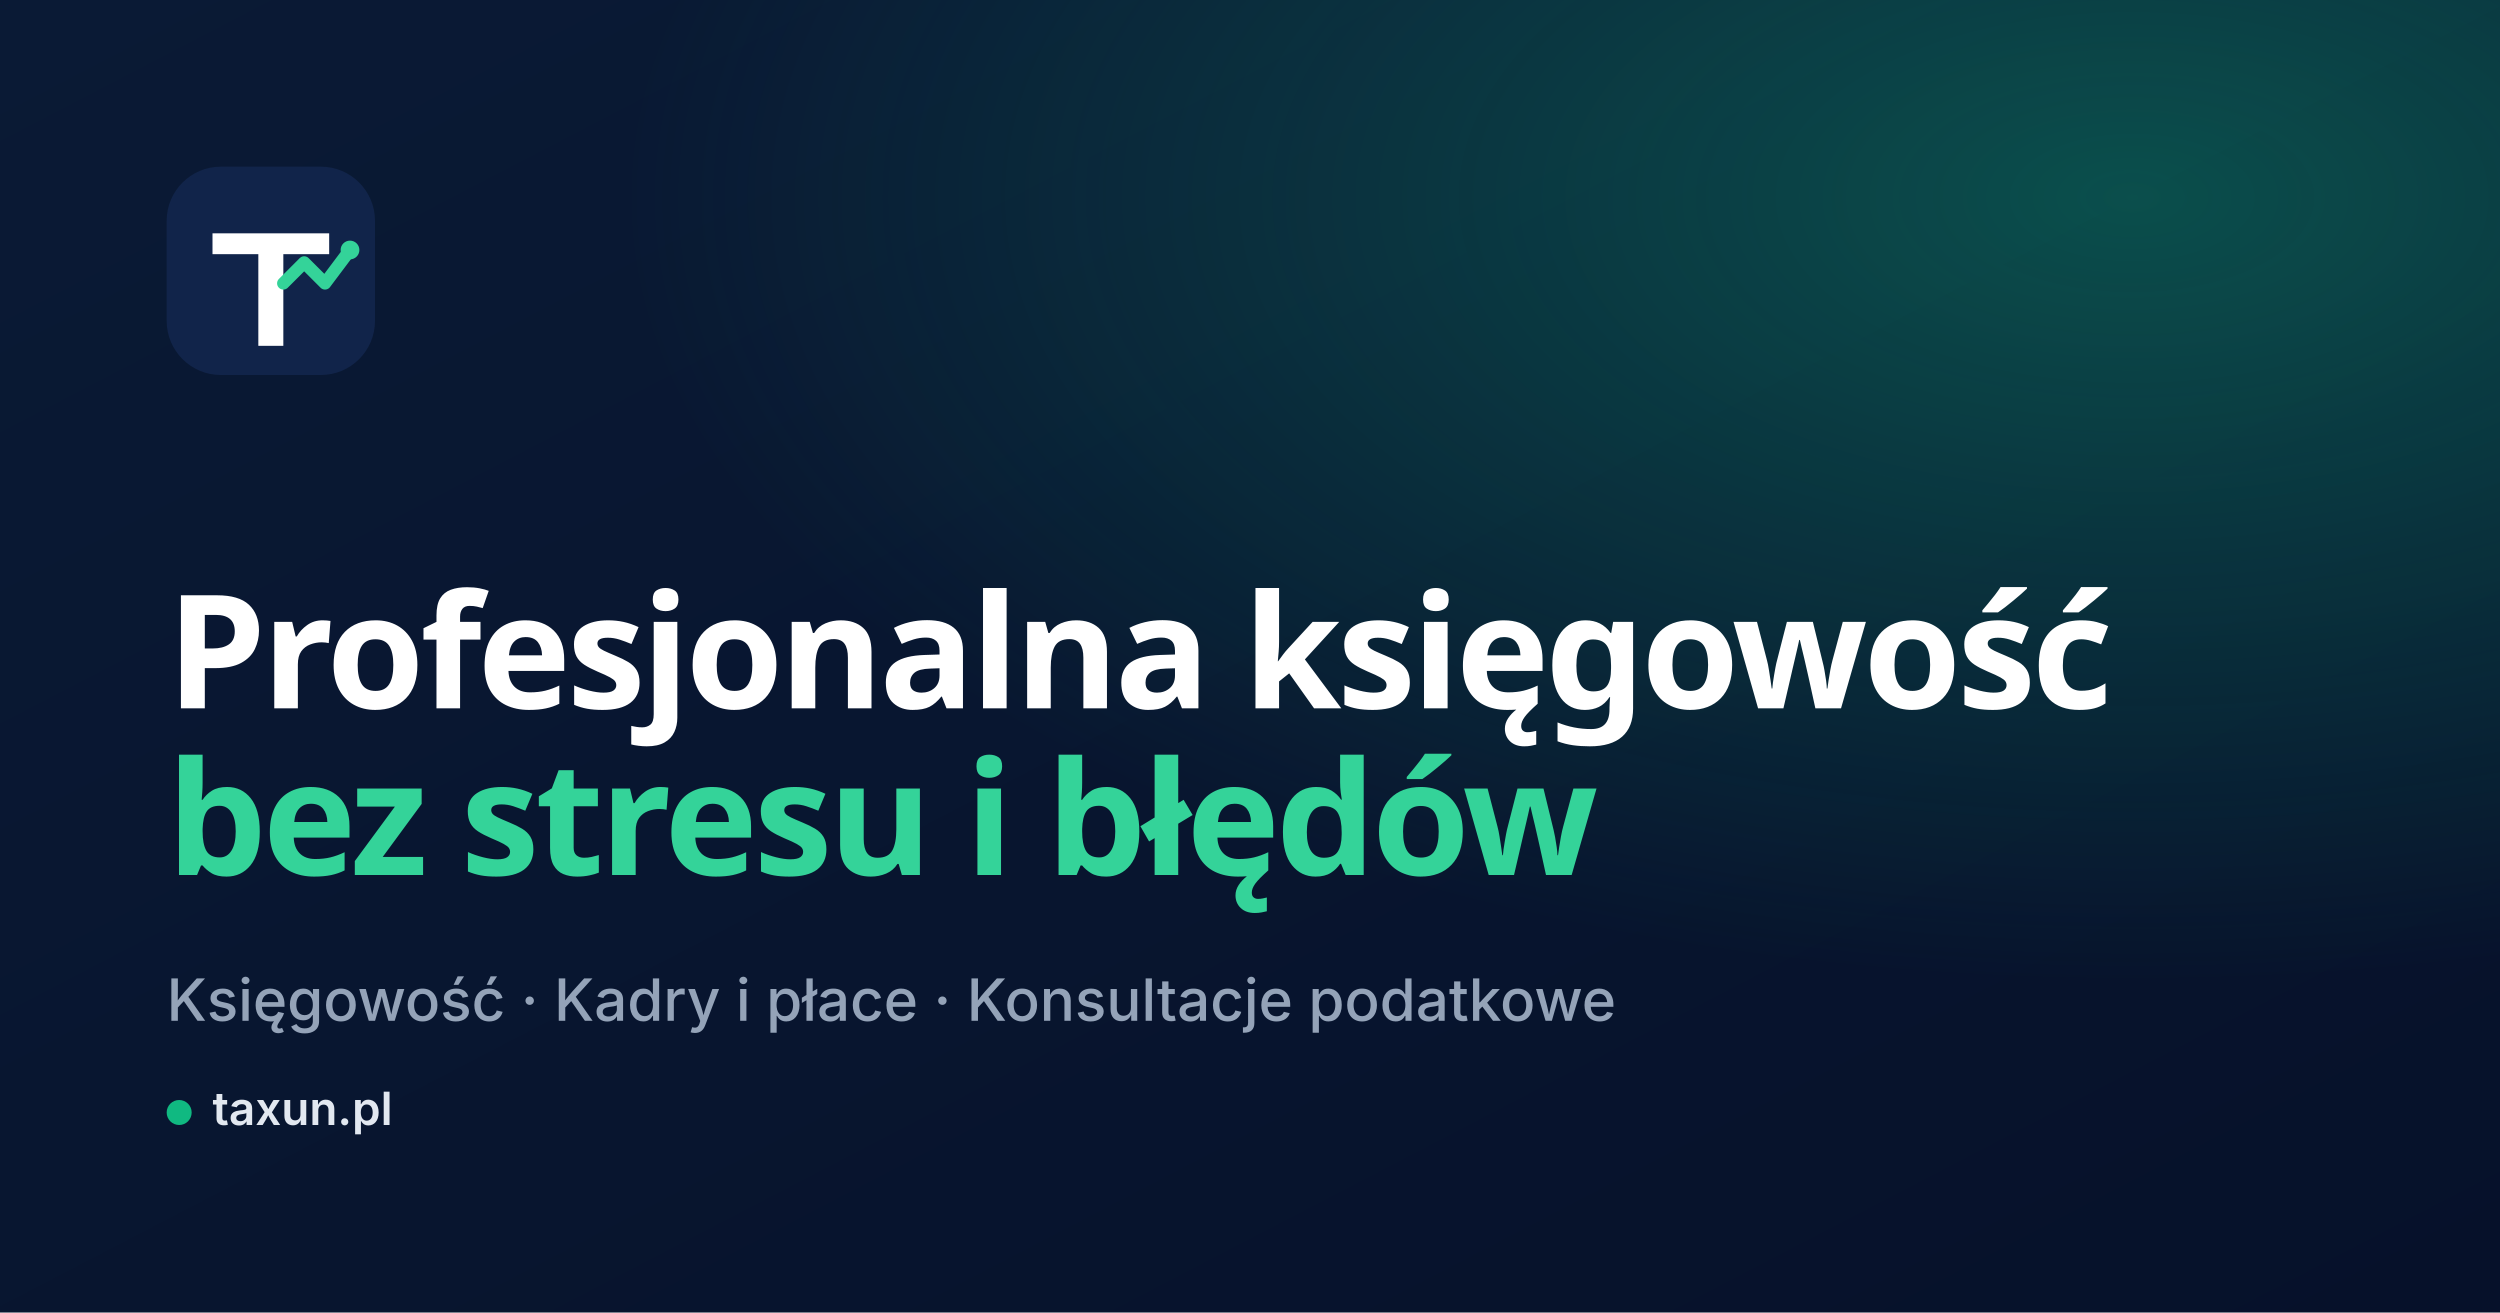
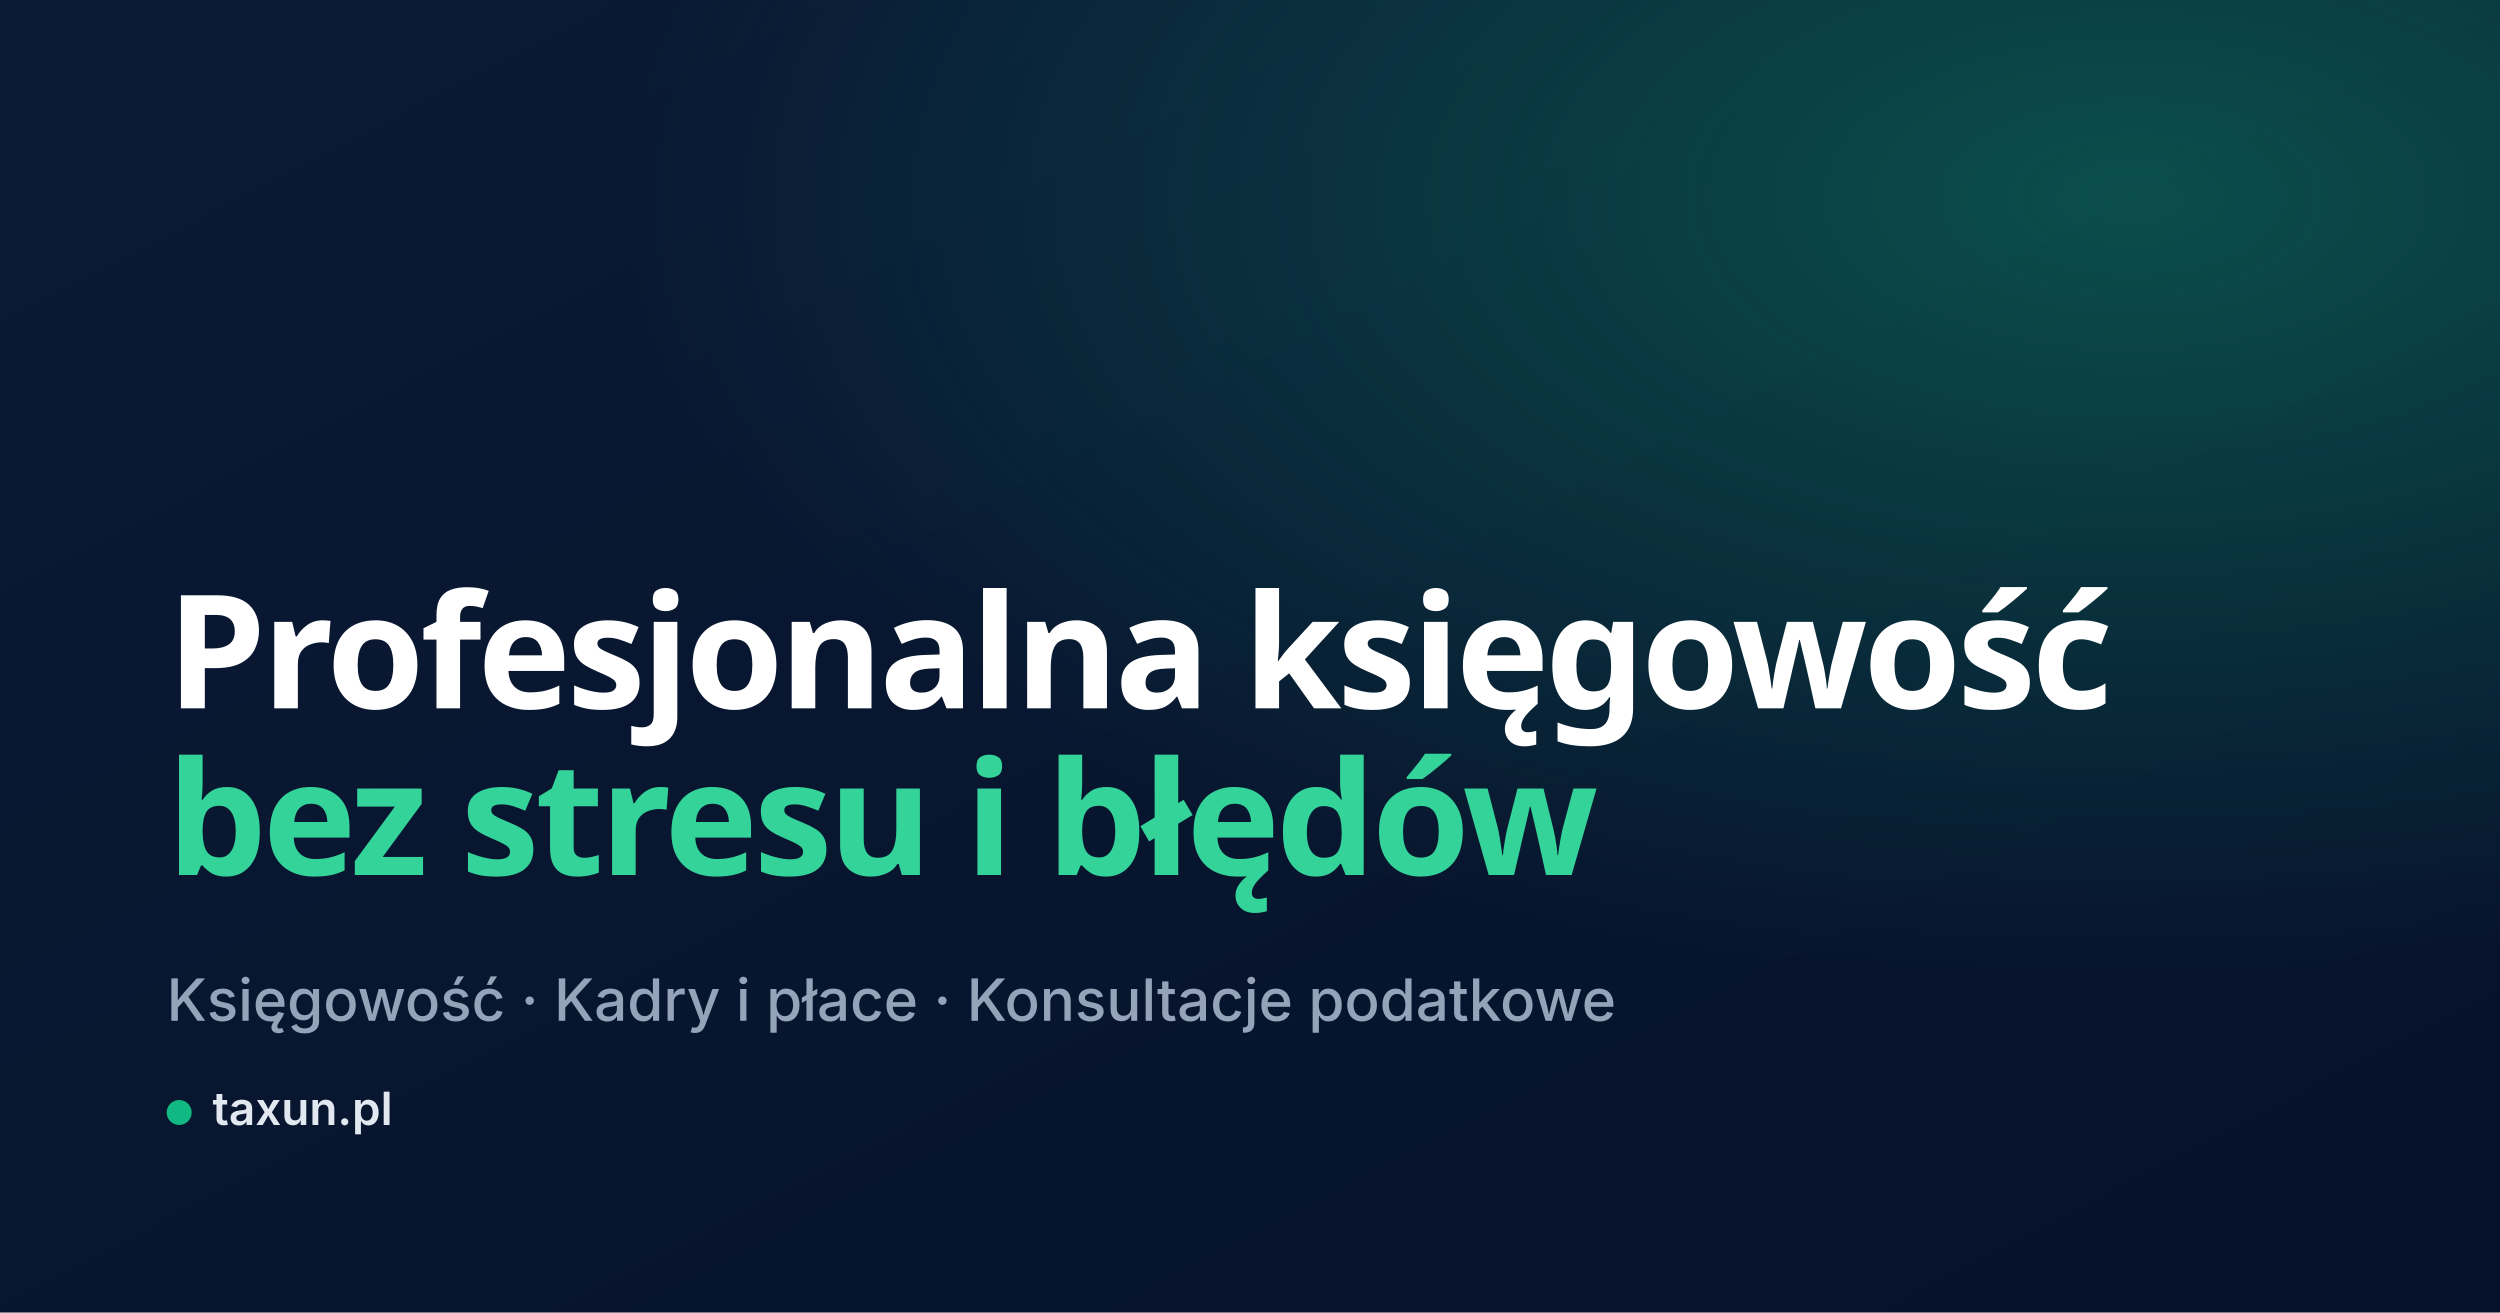
<svg xmlns="http://www.w3.org/2000/svg" viewBox="0 0 1200 630">
  <defs>
    <linearGradient id="og-bg" x1="0" y1="0" x2="1" y2="1">
      <stop offset="0%" stop-color="#0A1A35" />
      <stop offset="100%" stop-color="#06112A" />
    </linearGradient>
    <radialGradient id="og-glow" cx="0.85" cy="0.15" r="0.6">
      <stop offset="0%" stop-color="#10B981" stop-opacity="0.35" />
      <stop offset="100%" stop-color="#10B981" stop-opacity="0" />
    </radialGradient>
  </defs>
  <rect width="1200" height="630" fill="url(#og-bg)" />
  <rect width="1200" height="630" fill="url(#og-glow)" />
-   <g transform="translate(80, 80)">
-     <rect width="100" height="100" rx="26" fill="#11244A" />
-     <path d="M22 32 H78 V42 H56 V86 H44 V42 H22 Z" fill="#ffffff" />
-     <path d="M56 56 L66 46 L76 56 L88 40" stroke="#34D399" stroke-width="6" stroke-linecap="round" stroke-linejoin="round" fill="none" />
-     <circle cx="88" cy="40" r="4.5" fill="#34D399" />
-   </g>
  <text x="80" y="340" font-family="'Plus Jakarta Sans', sans-serif" font-size="76" font-weight="800" fill="#ffffff" letter-spacing="-2">Profesjonalna księgowość</text>
  <text x="80" y="420" font-family="'Plus Jakarta Sans', sans-serif" font-size="76" font-weight="800" fill="#34D399" letter-spacing="-2">bez stresu i błędów</text>
  <text x="80" y="490" font-family="Inter, sans-serif" font-size="28" font-weight="500" fill="#94A3B8">Księgowość · Kadry i płace · Konsultacje podatkowe</text>
  <g transform="translate(80, 540)" font-family="Inter, sans-serif" font-size="22" font-weight="600" fill="#E2E8F0">
    <circle cx="6" cy="-6" r="6" fill="#10B981" />
    <text x="22" y="0">taxun.pl</text>
  </g>
</svg>
